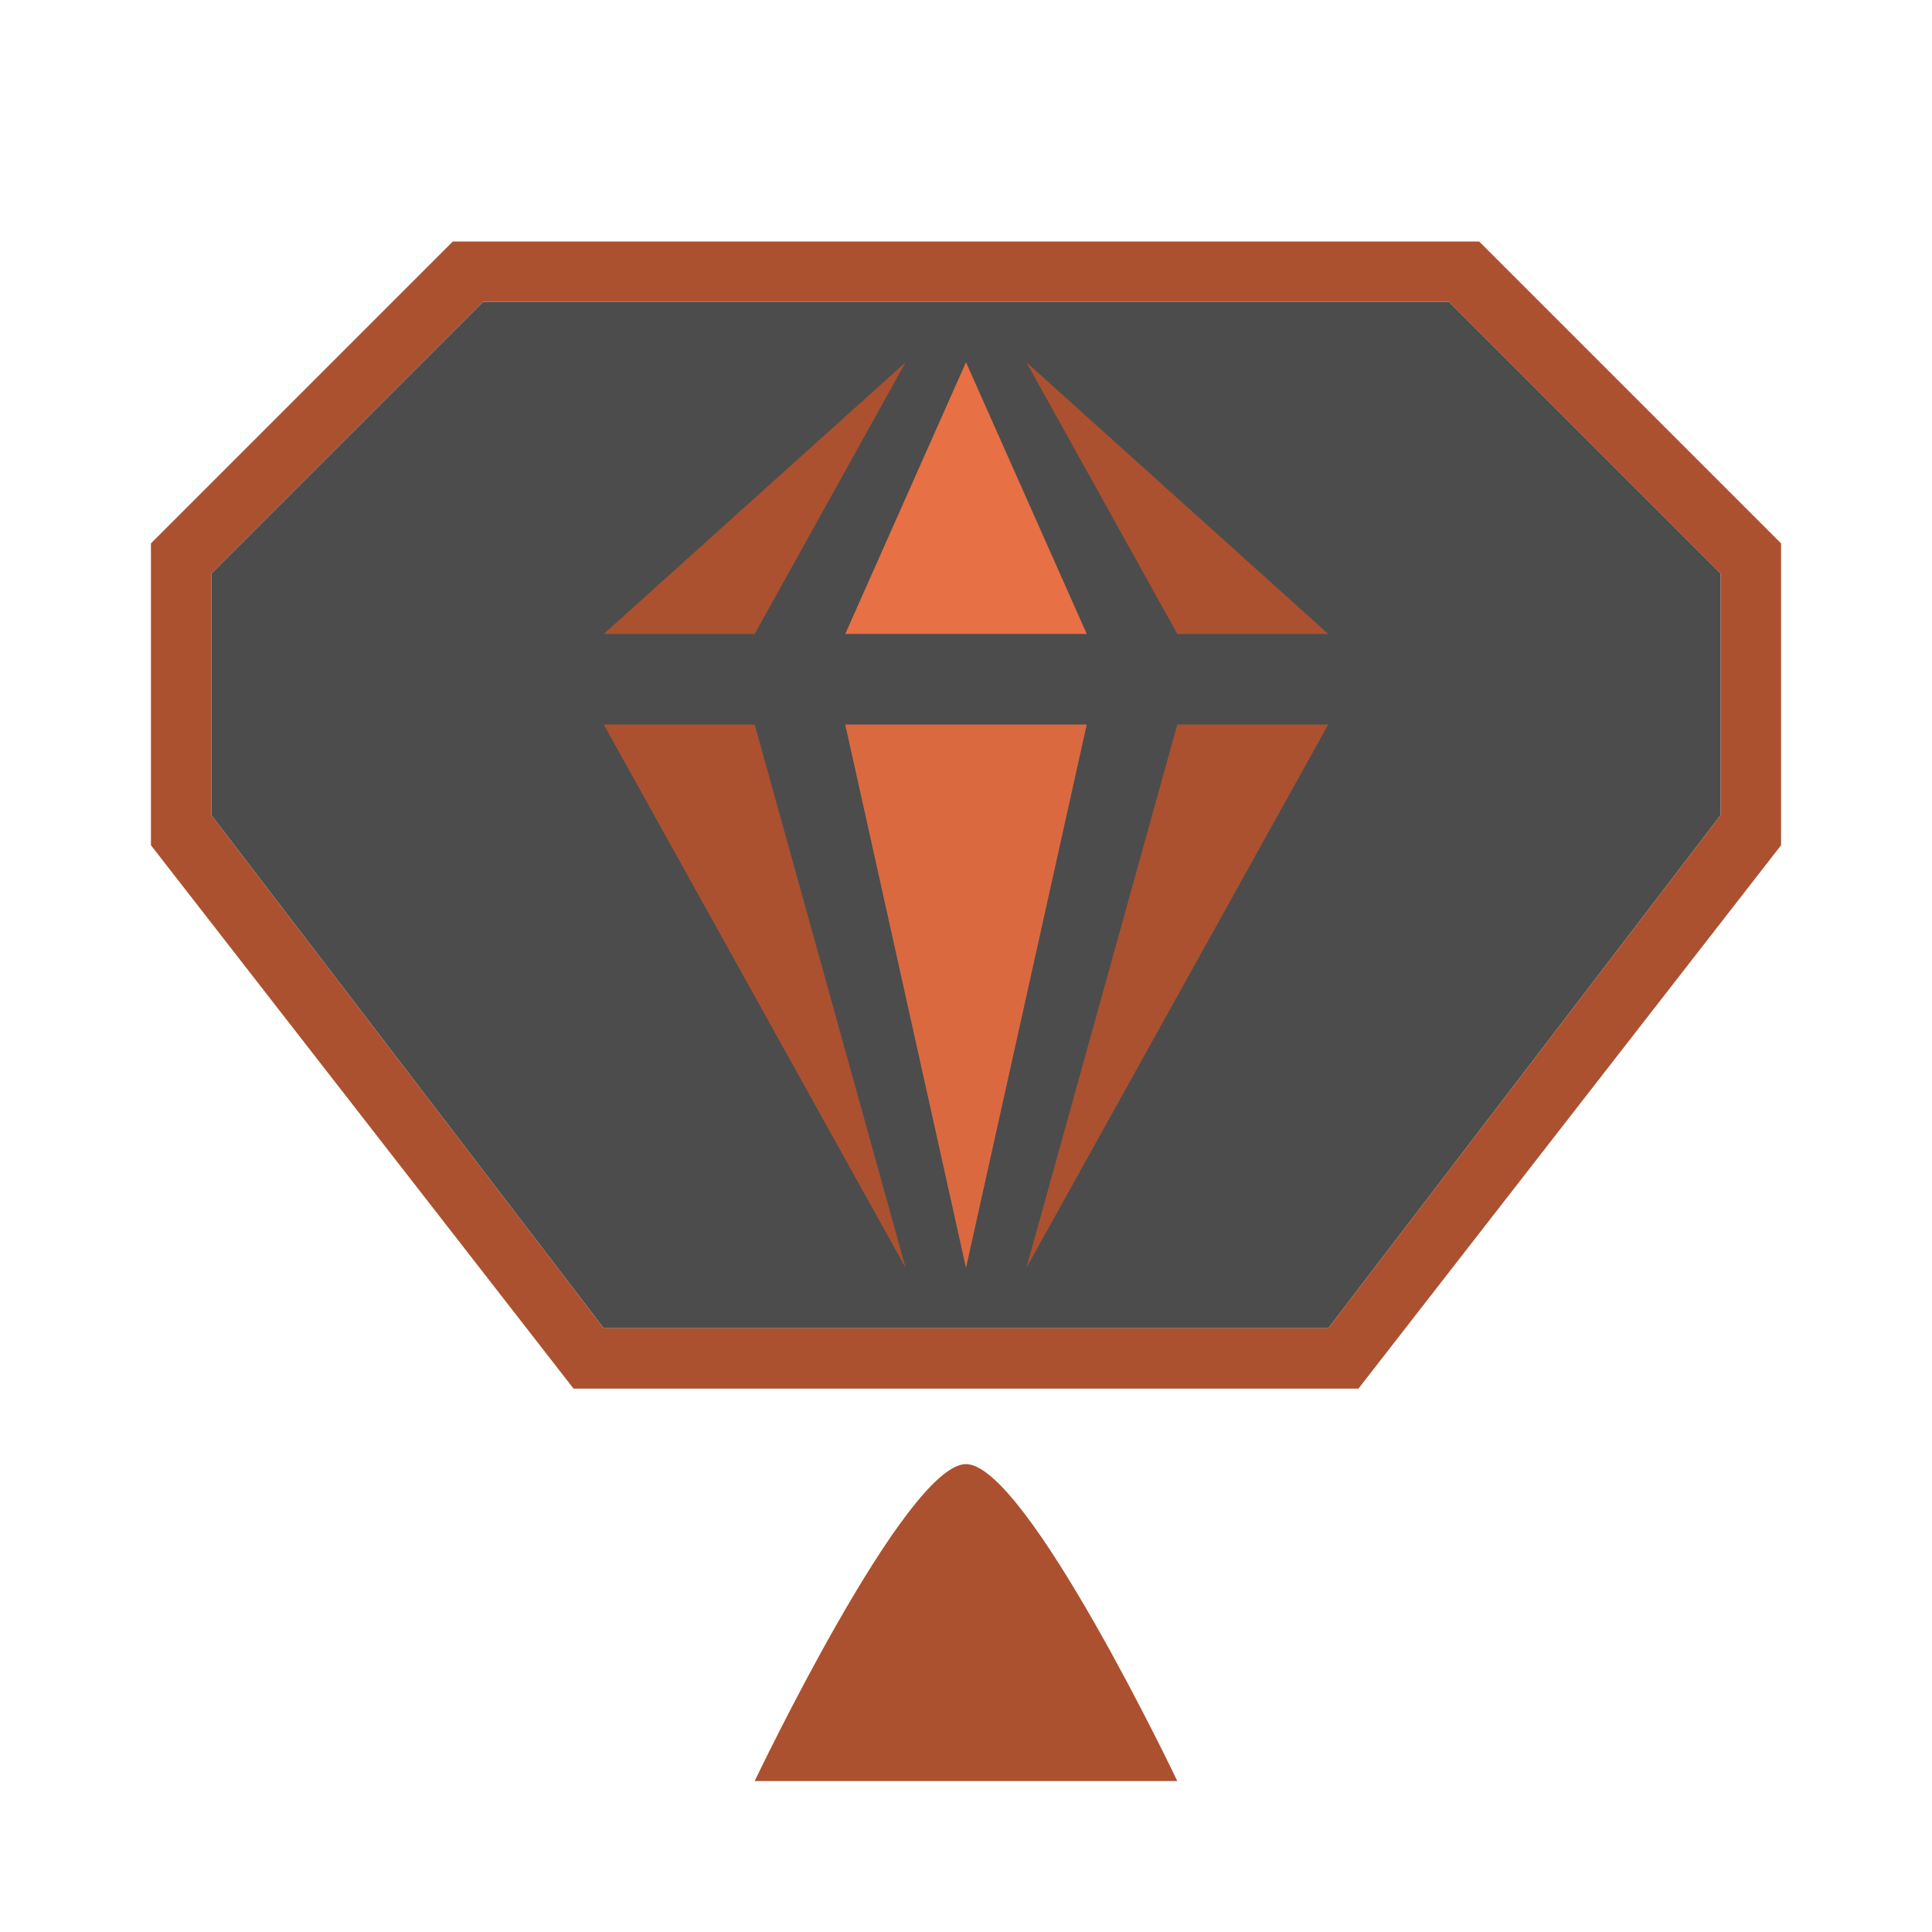
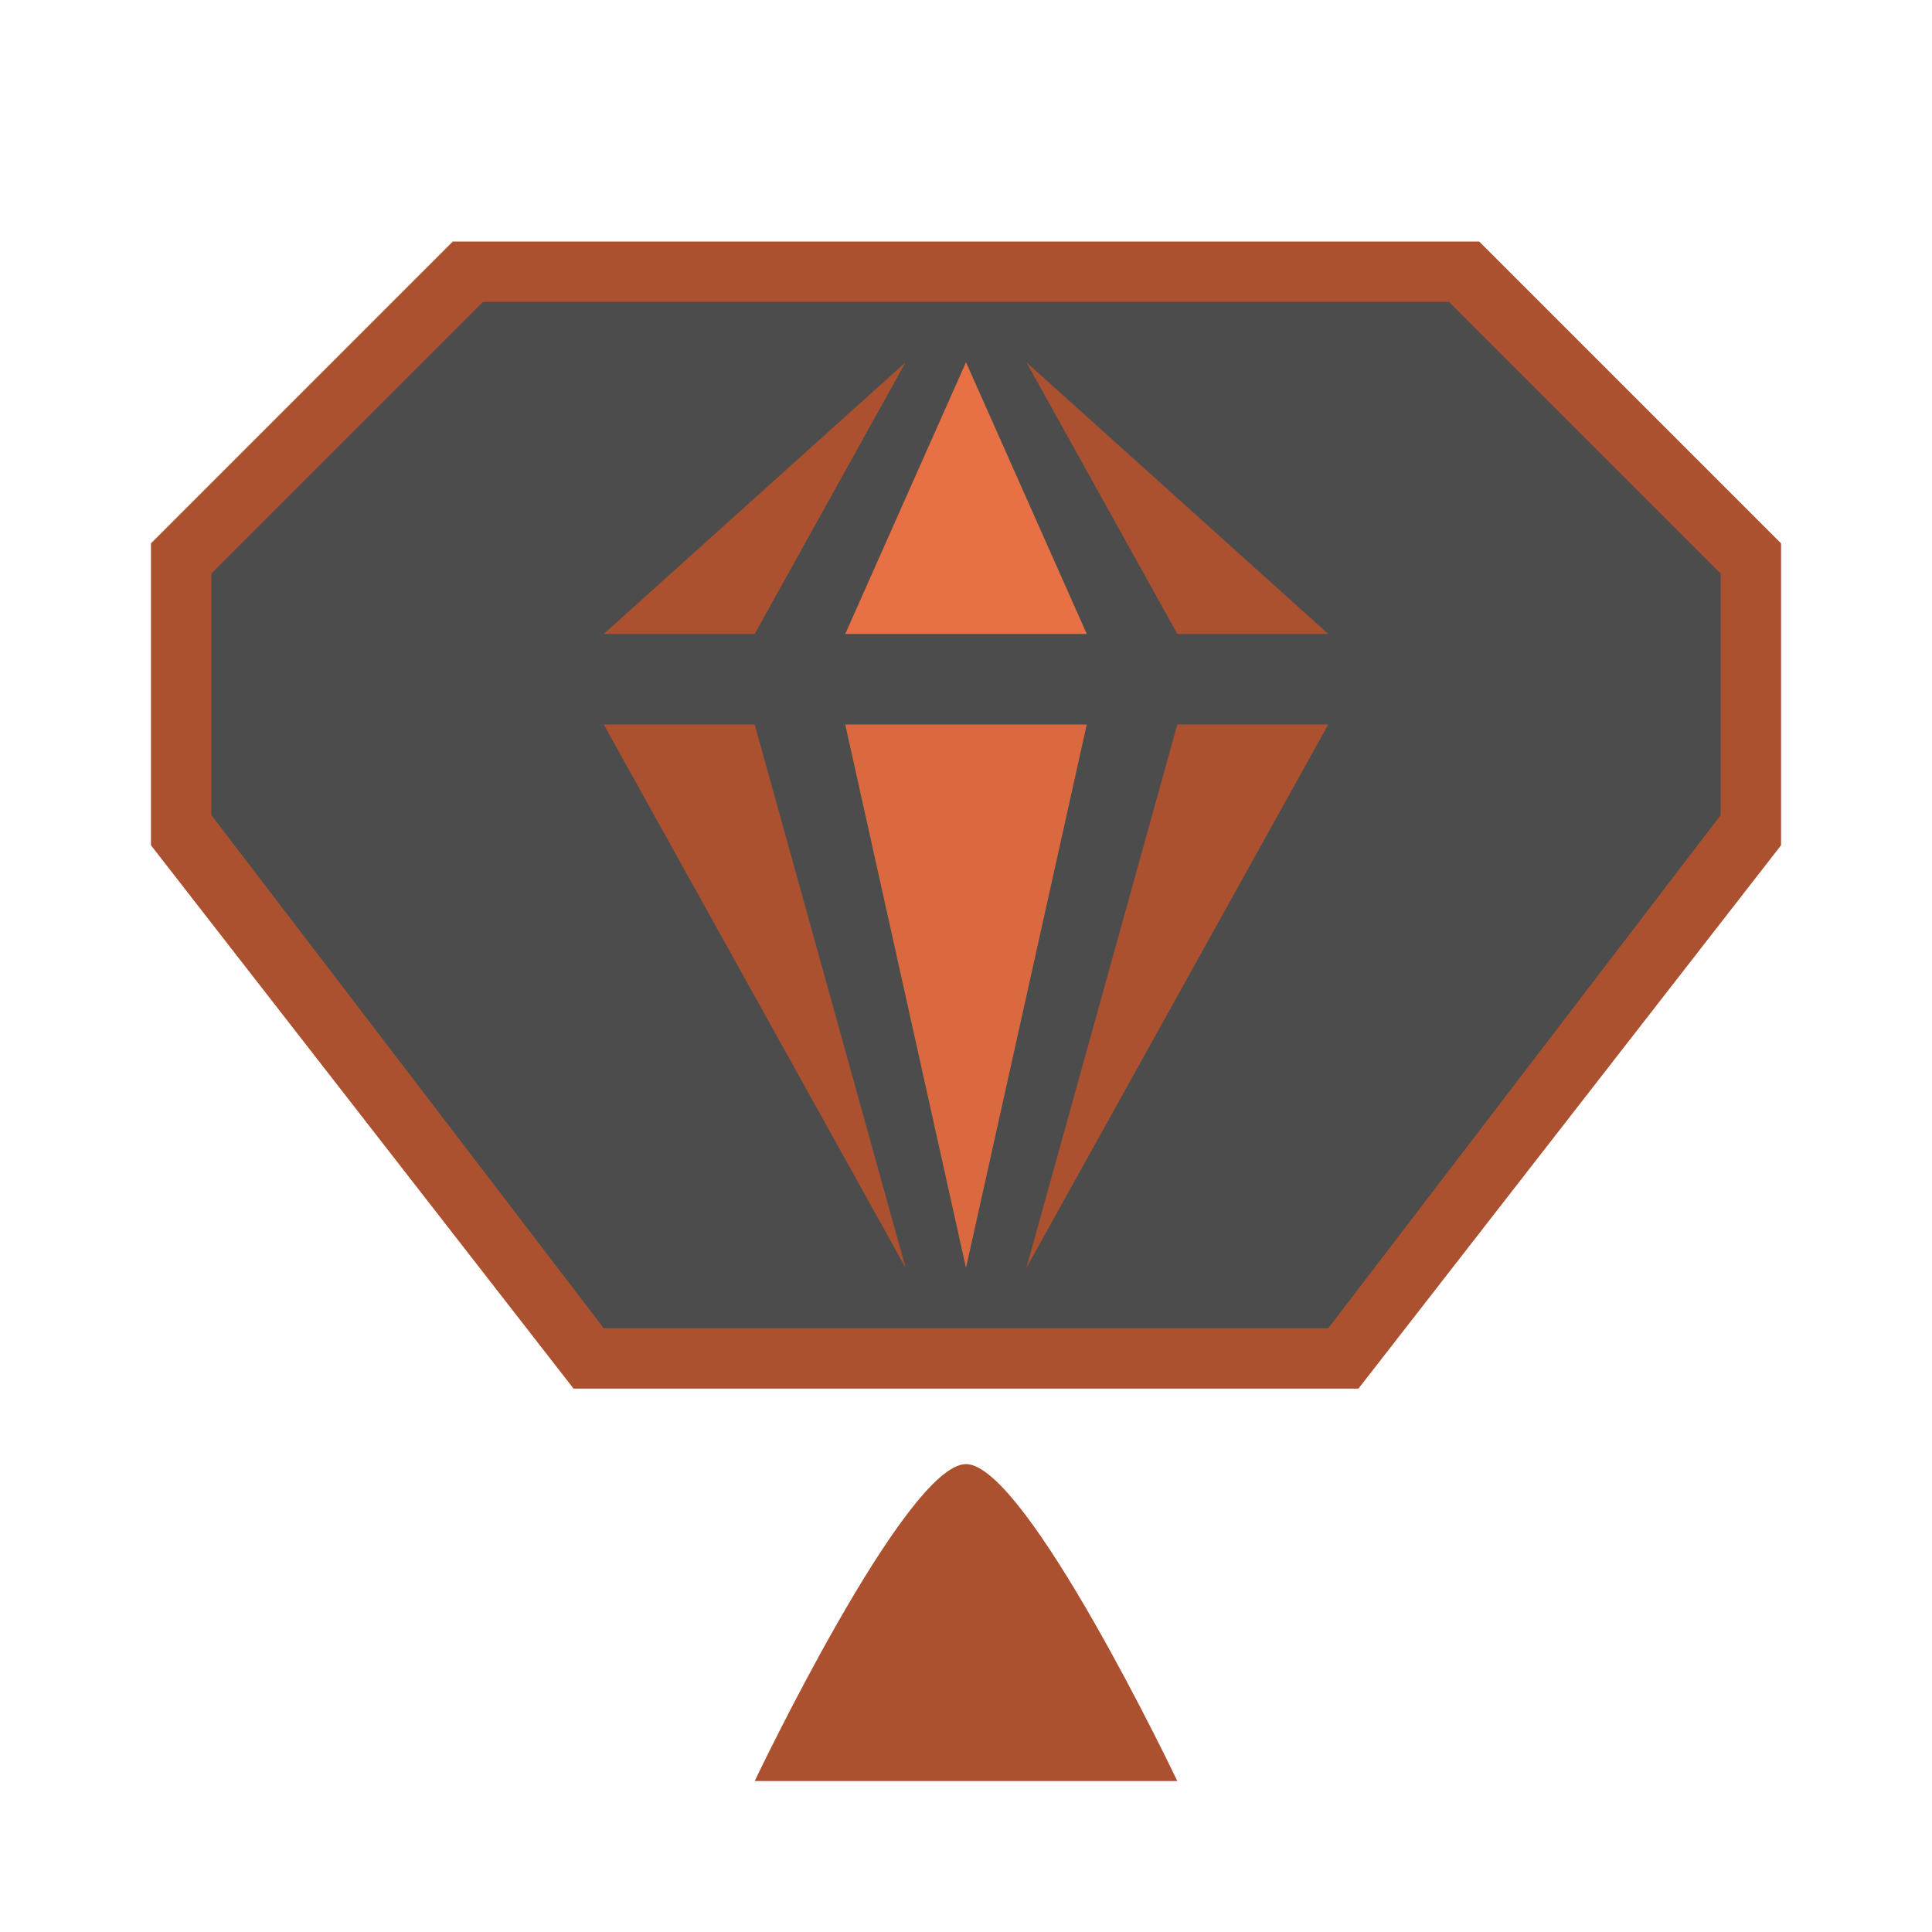
<svg xmlns="http://www.w3.org/2000/svg" width="100%" height="100%" viewBox="0 0 64 64" version="1.1" xml:space="preserve" style="fill-rule:evenodd;clip-rule:evenodd;stroke-linejoin:round;stroke-miterlimit:2;">
  <g transform="matrix(1,0,0,1,0,-1088)">
    <g transform="matrix(1,0,0,1,0,1088)">
      <g id="Color_25_Rank_1" transform="matrix(1,0,0,1,-256,-256)">
-         <g id="background" transform="matrix(1,0,0,1,128,0)">
+         <g id="background" transform="matrix(1.04,0,0,1.05882,121.6,-16.6471)">
          <path d="M144,266L135,275L135,283L148,300L172,300L185,283L185,275L176,266L144,266Z" style="fill-opacity:0.7;" />
        </g>
        <g id="color_03" transform="matrix(1,0,0,1,256,256)">
          <path d="M32,48.5C34,48.5 39,59 39,59L25,59C25,59 30,48.5 32,48.5ZM15,8L5,18L5,28L19,46L45,46L59,28L59,18L49,8L15,8ZM16,10L7,19L7,27L20,44L44,44L57,27L57,19L48,10L16,10ZM25,24L30,42L20,24L25,24ZM39,24L34,42L44,24L39,24ZM25,21L30,12L20,21L25,21ZM39,21L34,12L44,21L39,21Z" style="fill:rgb(171,81,48);" />
        </g>
        <path id="color_02" d="M284,280L292,280L288,298L284,280Z" style="fill:rgb(219,105,64);" />
        <g id="color_01" transform="matrix(1,0,0,1,64,0)">
          <path d="M220,277L224,268L228,277L220,277Z" style="fill:rgb(231,112,68);" />
        </g>
      </g>
    </g>
  </g>
</svg>
